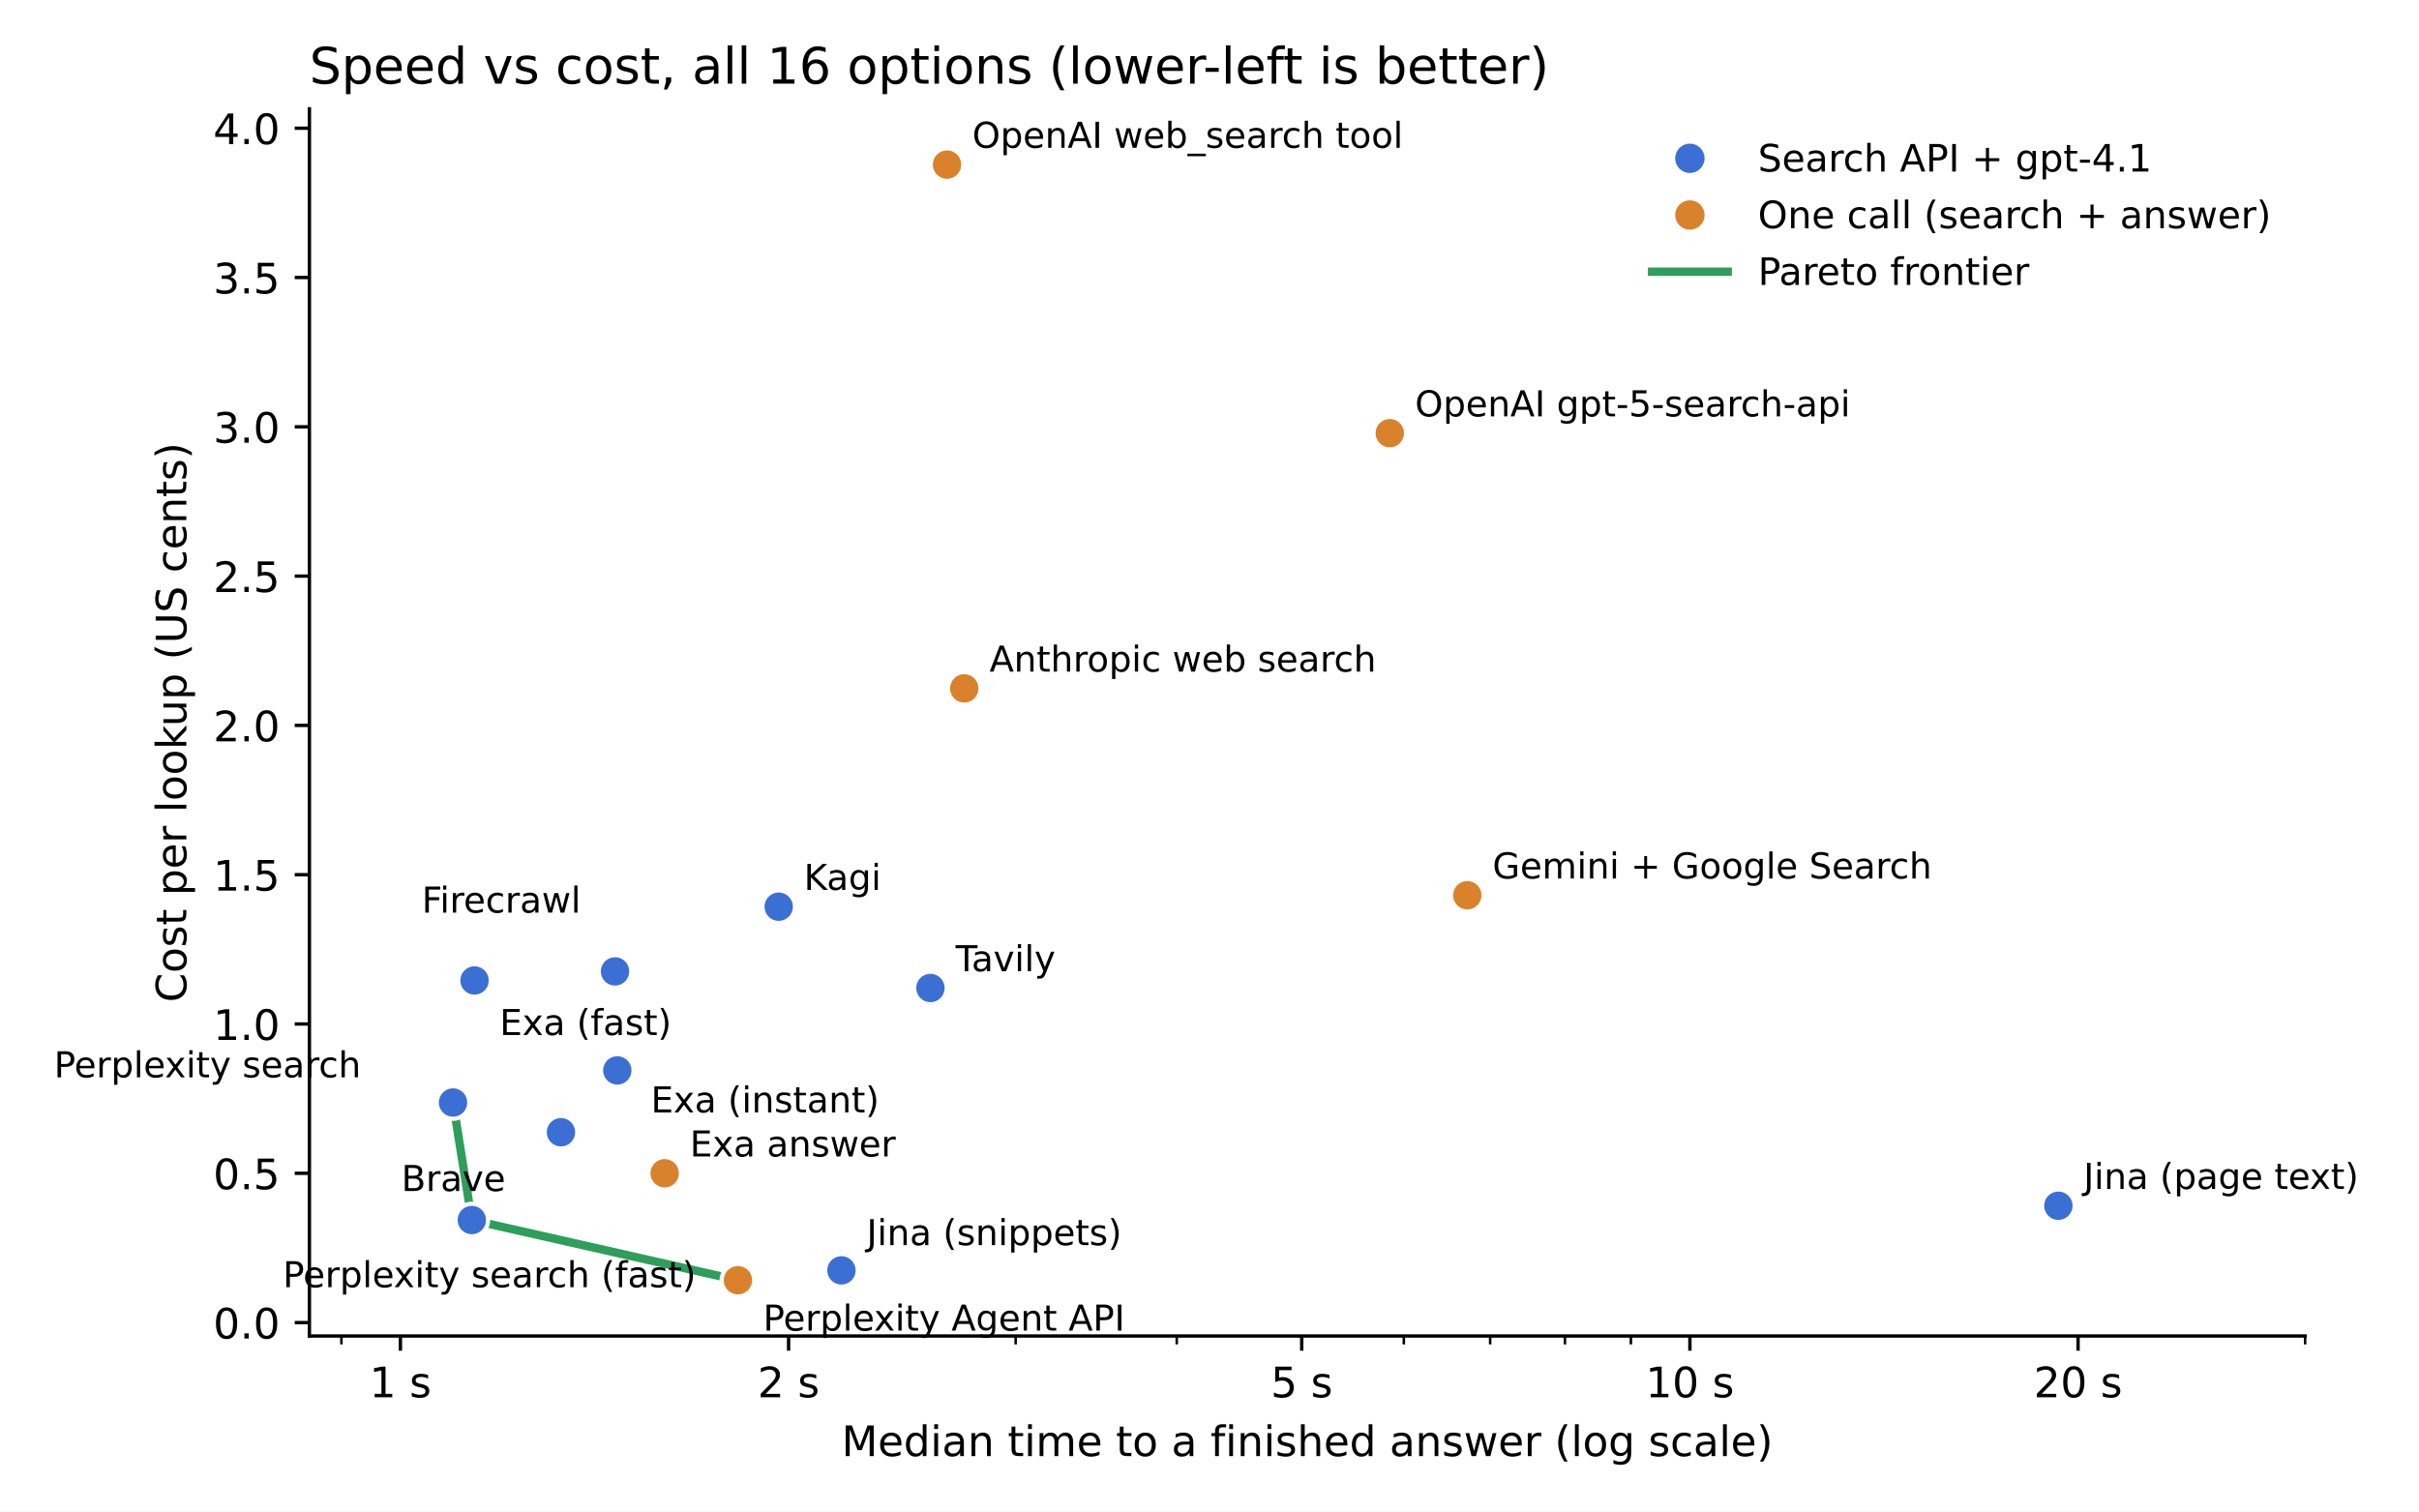
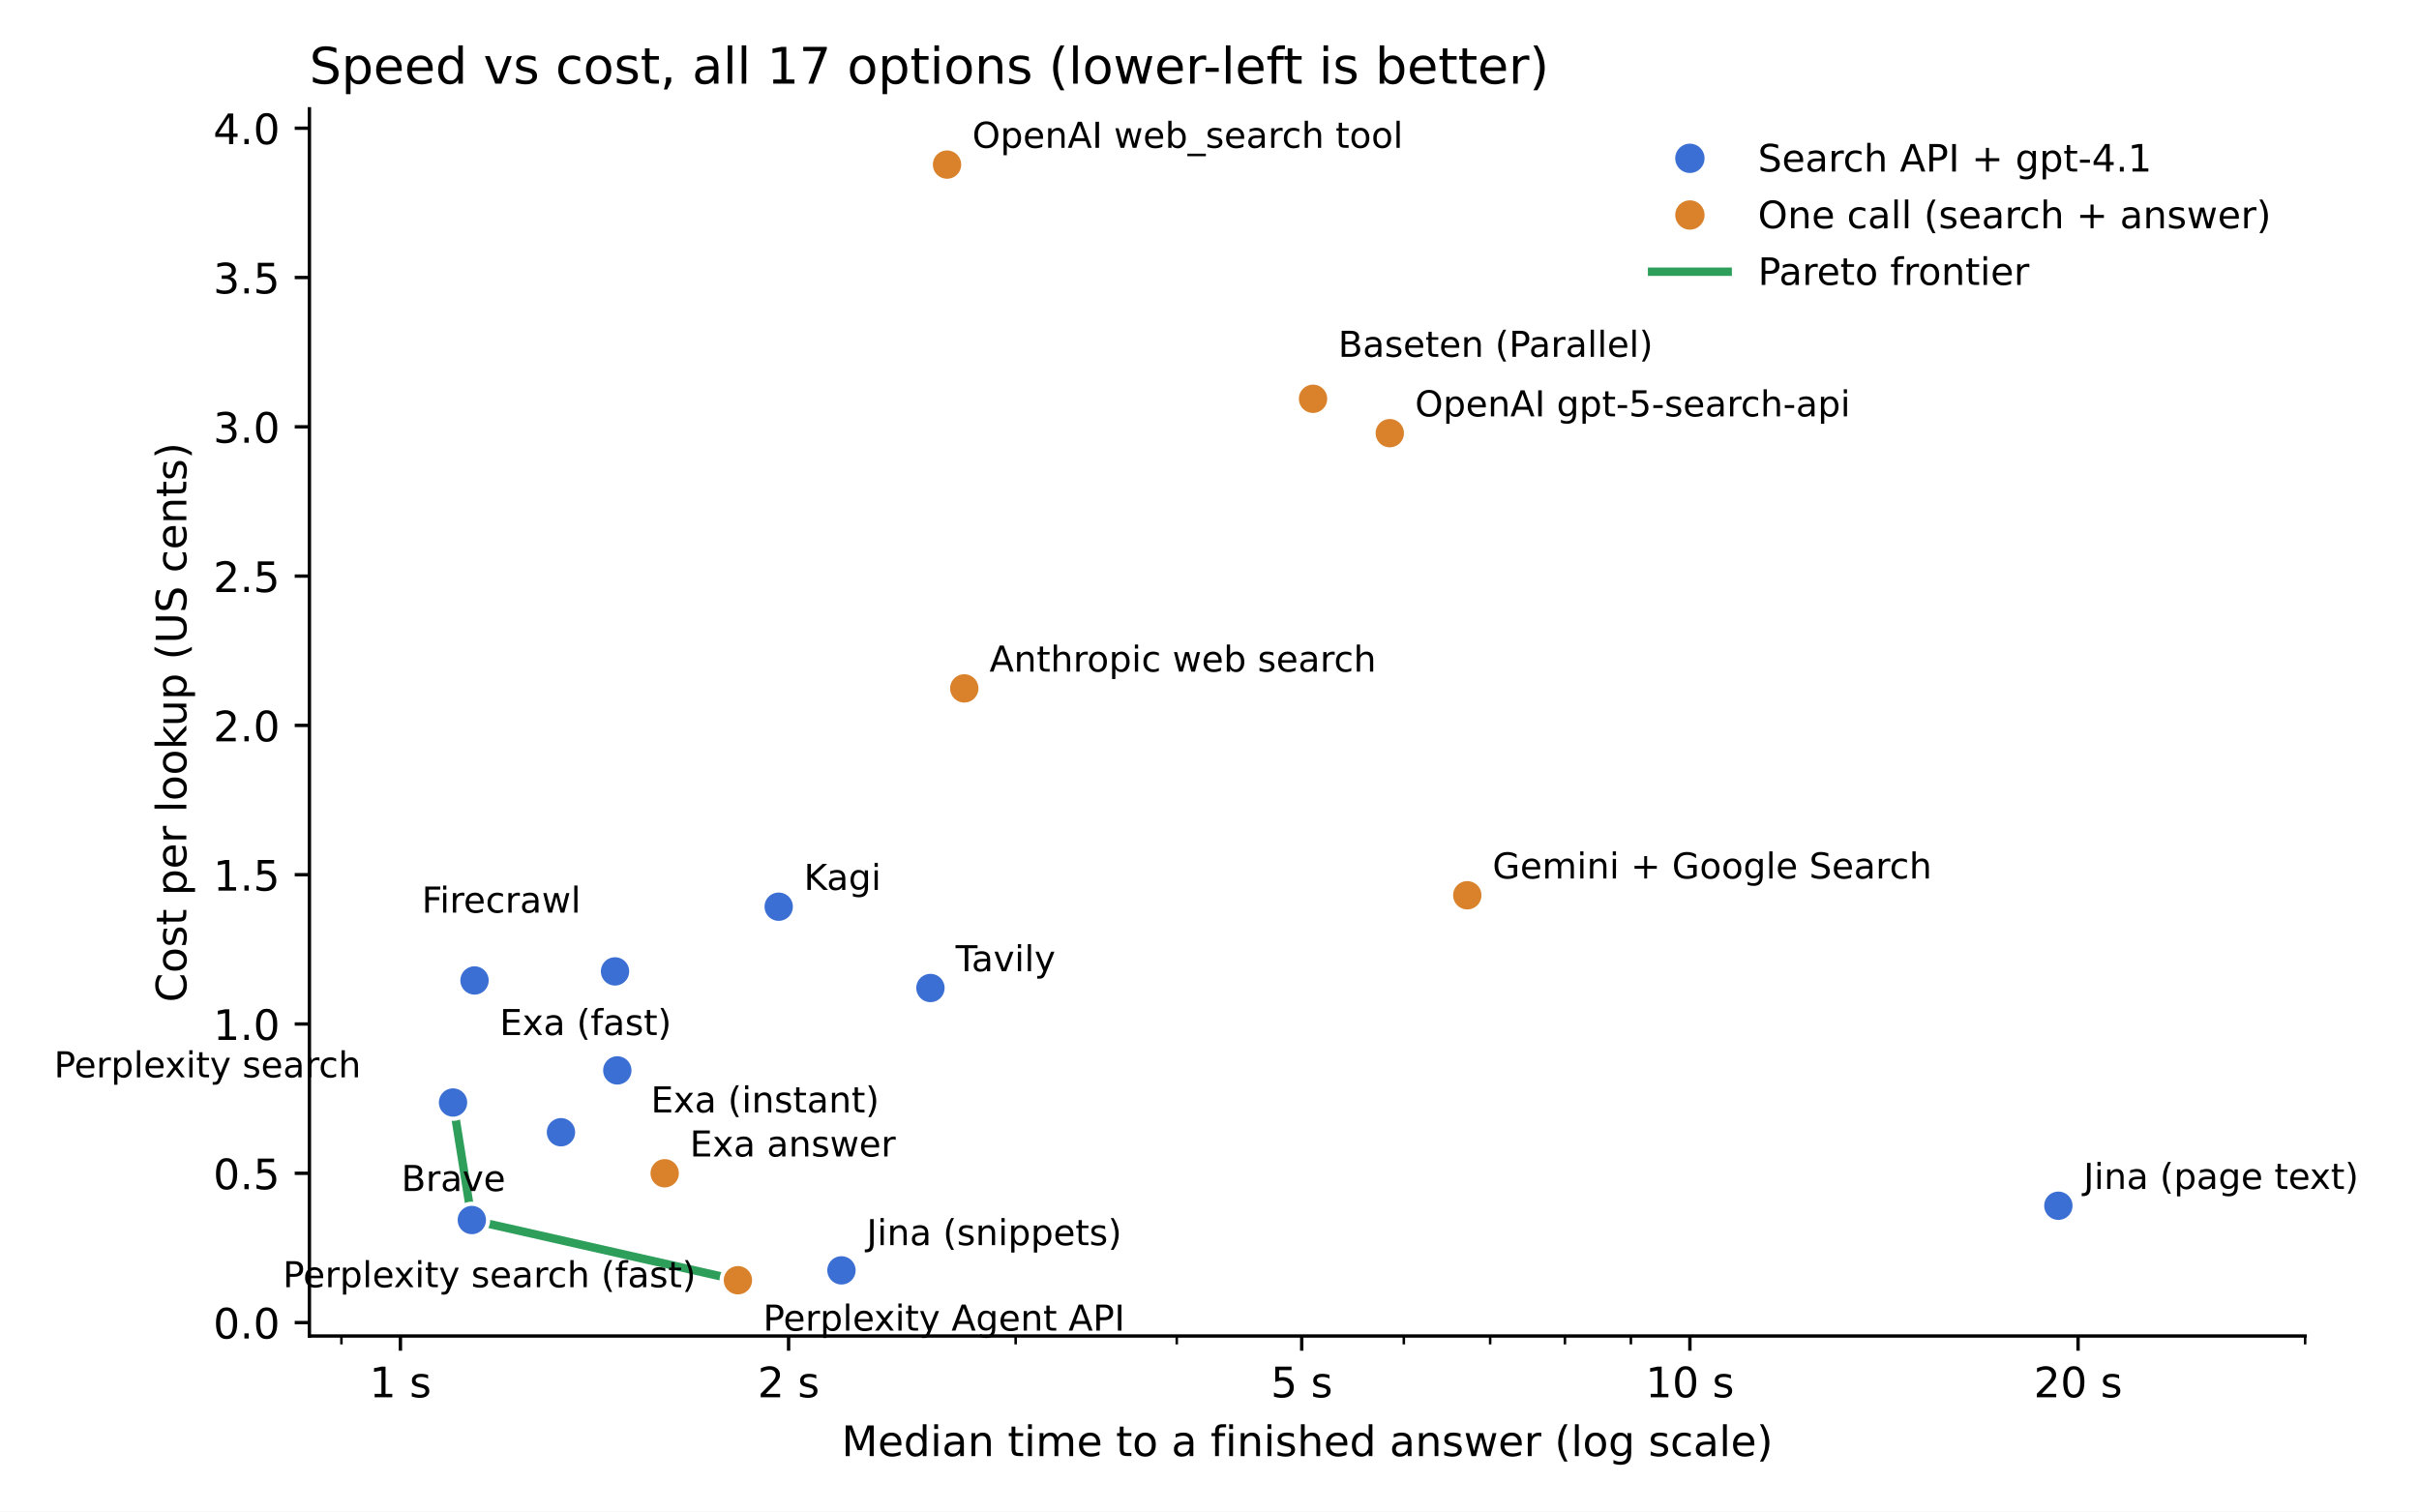
<svg xmlns="http://www.w3.org/2000/svg" xmlns:xlink="http://www.w3.org/1999/xlink" width="576pt" height="360pt" viewBox="0 0 576 360" version="1.1">
  <defs>
    <style type="text/css">*{stroke-linejoin: round; stroke-linecap: butt}</style>
  </defs>
  <g id="figure_1">
    <g id="patch_1">
      <path d="M 0 360  L 576 360  L 576 0  L 0 0  z " style="fill: #ffffff" />
    </g>
    <g id="axes_1">
      <g id="patch_2">
        <path d="M 73.675 318.199  L 548.885 318.199  L 548.885 25.918  L 73.675 25.918  z " style="fill: #ffffff" />
      </g>
      <g id="line2d_1">
-         <path d="M 107.873 262.586  L 112.35 290.577  L 175.711 304.914  " clip-path="url(#p0b49b2cf23)" style="fill: none; stroke: #2e9e5b; stroke-width: 2; stroke-linecap: square" />
+         <path d="M 107.873 262.586  L 112.35 290.577  L 175.711 304.914  " clip-path="url(#p616c2c52fd)" style="fill: none; stroke: #2e9e5b; stroke-width: 2; stroke-linecap: square" />
      </g>
      <g id="matplotlib.axis_1">
        <g id="xtick_1">
          <g id="line2d_2">
            <defs>
-               <path id="mece55876d7" d="M 0 0  L 0 3.5  " style="stroke: #000000; stroke-width: 0.8" />
+               <path id="m6fc1b0c534" d="M 0 0  L 0 3.5  " style="stroke: #000000; stroke-width: 0.8" />
            </defs>
            <g>
-               <use xlink:href="#mece55876d7" x="95.346" y="318.199" style="stroke: #000000; stroke-width: 0.8" />
+               <use xlink:href="#m6fc1b0c534" x="95.346" y="318.199" style="stroke: #000000; stroke-width: 0.8" />
            </g>
          </g>
          <g id="text_1">
            <text style="font-size: 10px; font-family: 'DejaVu Sans', 'Bitstream Vera Sans', 'Computer Modern Sans Serif', 'Lucida Grande', 'Verdana', 'Geneva', 'Lucid', 'Arial', 'Helvetica', 'Avant Garde', sans-serif; text-anchor: middle" x="95.346" y="332.797" transform="rotate(-0 95.34602 332.7969)">1 s</text>
          </g>
        </g>
        <g id="xtick_2">
          <g id="line2d_3">
            <g>
-               <use xlink:href="#mece55876d7" x="187.775" y="318.199" style="stroke: #000000; stroke-width: 0.8" />
+               <use xlink:href="#m6fc1b0c534" x="187.775" y="318.199" style="stroke: #000000; stroke-width: 0.8" />
            </g>
          </g>
          <g id="text_2">
            <text style="font-size: 10px; font-family: 'DejaVu Sans', 'Bitstream Vera Sans', 'Computer Modern Sans Serif', 'Lucida Grande', 'Verdana', 'Geneva', 'Lucid', 'Arial', 'Helvetica', 'Avant Garde', sans-serif; text-anchor: middle" x="187.775" y="332.797" transform="rotate(-0 187.7751 332.7969)">2 s</text>
          </g>
        </g>
        <g id="xtick_3">
          <g id="line2d_4">
            <g>
-               <use xlink:href="#mece55876d7" x="309.96" y="318.199" style="stroke: #000000; stroke-width: 0.8" />
+               <use xlink:href="#m6fc1b0c534" x="309.96" y="318.199" style="stroke: #000000; stroke-width: 0.8" />
            </g>
          </g>
          <g id="text_3">
            <text style="font-size: 10px; font-family: 'DejaVu Sans', 'Bitstream Vera Sans', 'Computer Modern Sans Serif', 'Lucida Grande', 'Verdana', 'Geneva', 'Lucid', 'Arial', 'Helvetica', 'Avant Garde', sans-serif; text-anchor: middle" x="309.96" y="332.797" transform="rotate(-0 309.9597 332.7969)">5 s</text>
          </g>
        </g>
        <g id="xtick_4">
          <g id="line2d_5">
            <g>
-               <use xlink:href="#mece55876d7" x="402.389" y="318.199" style="stroke: #000000; stroke-width: 0.8" />
+               <use xlink:href="#m6fc1b0c534" x="402.389" y="318.199" style="stroke: #000000; stroke-width: 0.8" />
            </g>
          </g>
          <g id="text_4">
            <text style="font-size: 10px; font-family: 'DejaVu Sans', 'Bitstream Vera Sans', 'Computer Modern Sans Serif', 'Lucida Grande', 'Verdana', 'Geneva', 'Lucid', 'Arial', 'Helvetica', 'Avant Garde', sans-serif; text-anchor: middle" x="402.389" y="332.797" transform="rotate(-0 402.3888 332.7969)">10 s</text>
          </g>
        </g>
        <g id="xtick_5">
          <g id="line2d_6">
            <g>
-               <use xlink:href="#mece55876d7" x="494.818" y="318.199" style="stroke: #000000; stroke-width: 0.8" />
+               <use xlink:href="#m6fc1b0c534" x="494.818" y="318.199" style="stroke: #000000; stroke-width: 0.8" />
            </g>
          </g>
          <g id="text_5">
            <text style="font-size: 10px; font-family: 'DejaVu Sans', 'Bitstream Vera Sans', 'Computer Modern Sans Serif', 'Lucida Grande', 'Verdana', 'Geneva', 'Lucid', 'Arial', 'Helvetica', 'Avant Garde', sans-serif; text-anchor: middle" x="494.818" y="332.797" transform="rotate(-0 494.8179 332.7969)">20 s</text>
          </g>
        </g>
        <g id="xtick_6">
          <g id="line2d_7">
            <defs>
-               <path id="mb7967d49e4" d="M 0 0  L 0 2  " style="stroke: #000000; stroke-width: 0.6" />
+               <path id="m19606b12bf" d="M 0 0  L 0 2  " style="stroke: #000000; stroke-width: 0.6" />
            </defs>
            <g>
-               <use xlink:href="#mb7967d49e4" x="81.297" y="318.199" style="stroke: #000000; stroke-width: 0.6" />
+               <use xlink:href="#m19606b12bf" x="81.297" y="318.199" style="stroke: #000000; stroke-width: 0.6" />
            </g>
          </g>
        </g>
        <g id="xtick_7">
          <g id="line2d_8">
            <g>
-               <use xlink:href="#mb7967d49e4" x="241.843" y="318.199" style="stroke: #000000; stroke-width: 0.6" />
+               <use xlink:href="#m19606b12bf" x="241.843" y="318.199" style="stroke: #000000; stroke-width: 0.6" />
            </g>
          </g>
        </g>
        <g id="xtick_8">
          <g id="line2d_9">
            <g>
-               <use xlink:href="#mb7967d49e4" x="280.204" y="318.199" style="stroke: #000000; stroke-width: 0.6" />
+               <use xlink:href="#m19606b12bf" x="280.204" y="318.199" style="stroke: #000000; stroke-width: 0.6" />
            </g>
          </g>
        </g>
        <g id="xtick_9">
          <g id="line2d_10">
            <g>
-               <use xlink:href="#mb7967d49e4" x="334.272" y="318.199" style="stroke: #000000; stroke-width: 0.6" />
+               <use xlink:href="#m19606b12bf" x="334.272" y="318.199" style="stroke: #000000; stroke-width: 0.6" />
            </g>
          </g>
        </g>
        <g id="xtick_10">
          <g id="line2d_11">
            <g>
-               <use xlink:href="#mb7967d49e4" x="354.827" y="318.199" style="stroke: #000000; stroke-width: 0.6" />
+               <use xlink:href="#m19606b12bf" x="354.827" y="318.199" style="stroke: #000000; stroke-width: 0.6" />
            </g>
          </g>
        </g>
        <g id="xtick_11">
          <g id="line2d_12">
            <g>
-               <use xlink:href="#mb7967d49e4" x="372.633" y="318.199" style="stroke: #000000; stroke-width: 0.6" />
+               <use xlink:href="#m19606b12bf" x="372.633" y="318.199" style="stroke: #000000; stroke-width: 0.6" />
            </g>
          </g>
        </g>
        <g id="xtick_12">
          <g id="line2d_13">
            <g>
-               <use xlink:href="#mb7967d49e4" x="388.339" y="318.199" style="stroke: #000000; stroke-width: 0.6" />
+               <use xlink:href="#m19606b12bf" x="388.339" y="318.199" style="stroke: #000000; stroke-width: 0.6" />
            </g>
          </g>
        </g>
        <g id="xtick_13">
          <g id="line2d_14">
            <g>
-               <use xlink:href="#mb7967d49e4" x="548.885" y="318.199" style="stroke: #000000; stroke-width: 0.6" />
+               <use xlink:href="#m19606b12bf" x="548.885" y="318.199" style="stroke: #000000; stroke-width: 0.6" />
            </g>
          </g>
        </g>
        <g id="text_6">
          <text style="font-size: 10px; font-family: 'DejaVu Sans', 'Bitstream Vera Sans', 'Computer Modern Sans Serif', 'Lucida Grande', 'Verdana', 'Geneva', 'Lucid', 'Arial', 'Helvetica', 'Avant Garde', sans-serif; text-anchor: middle" x="311.28" y="346.798" transform="rotate(-0 311.28 346.7977)">Median time to a finished answer (log scale)</text>
        </g>
      </g>
      <g id="matplotlib.axis_2">
        <g id="ytick_1">
          <g id="line2d_15">
            <defs>
-               <path id="m3756fdc6ab" d="M 0 0  L -3.5 0  " style="stroke: #000000; stroke-width: 0.8" />
+               <path id="m9a3a2e1092" d="M 0 0  L -3.5 0  " style="stroke: #000000; stroke-width: 0.8" />
            </defs>
            <g>
-               <use xlink:href="#m3756fdc6ab" x="73.675" y="314.998" style="stroke: #000000; stroke-width: 0.8" />
+               <use xlink:href="#m9a3a2e1092" x="73.675" y="314.998" style="stroke: #000000; stroke-width: 0.8" />
            </g>
          </g>
          <g id="text_7">
            <text style="font-size: 10px; font-family: 'DejaVu Sans', 'Bitstream Vera Sans', 'Computer Modern Sans Serif', 'Lucida Grande', 'Verdana', 'Geneva', 'Lucid', 'Arial', 'Helvetica', 'Avant Garde', sans-serif; text-anchor: end" x="66.675" y="318.797" transform="rotate(-0 66.67461 318.7966)">0.0</text>
          </g>
        </g>
        <g id="ytick_2">
          <g id="line2d_16">
            <g>
-               <use xlink:href="#m3756fdc6ab" x="73.675" y="279.44" style="stroke: #000000; stroke-width: 0.8" />
+               <use xlink:href="#m9a3a2e1092" x="73.675" y="279.44" style="stroke: #000000; stroke-width: 0.8" />
            </g>
          </g>
          <g id="text_8">
            <text style="font-size: 10px; font-family: 'DejaVu Sans', 'Bitstream Vera Sans', 'Computer Modern Sans Serif', 'Lucida Grande', 'Verdana', 'Geneva', 'Lucid', 'Arial', 'Helvetica', 'Avant Garde', sans-serif; text-anchor: end" x="66.675" y="283.239" transform="rotate(-0 66.67461 283.2392)">0.5</text>
          </g>
        </g>
        <g id="ytick_3">
          <g id="line2d_17">
            <g>
-               <use xlink:href="#m3756fdc6ab" x="73.675" y="243.883" style="stroke: #000000; stroke-width: 0.8" />
+               <use xlink:href="#m9a3a2e1092" x="73.675" y="243.883" style="stroke: #000000; stroke-width: 0.8" />
            </g>
          </g>
          <g id="text_9">
            <text style="font-size: 10px; font-family: 'DejaVu Sans', 'Bitstream Vera Sans', 'Computer Modern Sans Serif', 'Lucida Grande', 'Verdana', 'Geneva', 'Lucid', 'Arial', 'Helvetica', 'Avant Garde', sans-serif; text-anchor: end" x="66.675" y="247.682" transform="rotate(-0 66.67461 247.6818)">1.0</text>
          </g>
        </g>
        <g id="ytick_4">
          <g id="line2d_18">
            <g>
-               <use xlink:href="#m3756fdc6ab" x="73.675" y="208.325" style="stroke: #000000; stroke-width: 0.8" />
+               <use xlink:href="#m9a3a2e1092" x="73.675" y="208.325" style="stroke: #000000; stroke-width: 0.8" />
            </g>
          </g>
          <g id="text_10">
            <text style="font-size: 10px; font-family: 'DejaVu Sans', 'Bitstream Vera Sans', 'Computer Modern Sans Serif', 'Lucida Grande', 'Verdana', 'Geneva', 'Lucid', 'Arial', 'Helvetica', 'Avant Garde', sans-serif; text-anchor: end" x="66.675" y="212.124" transform="rotate(-0 66.67461 212.1243)">1.5</text>
          </g>
        </g>
        <g id="ytick_5">
          <g id="line2d_19">
            <g>
-               <use xlink:href="#m3756fdc6ab" x="73.675" y="172.768" style="stroke: #000000; stroke-width: 0.8" />
+               <use xlink:href="#m9a3a2e1092" x="73.675" y="172.768" style="stroke: #000000; stroke-width: 0.8" />
            </g>
          </g>
          <g id="text_11">
            <text style="font-size: 10px; font-family: 'DejaVu Sans', 'Bitstream Vera Sans', 'Computer Modern Sans Serif', 'Lucida Grande', 'Verdana', 'Geneva', 'Lucid', 'Arial', 'Helvetica', 'Avant Garde', sans-serif; text-anchor: end" x="66.675" y="176.567" transform="rotate(-0 66.67461 176.5669)">2.0</text>
          </g>
        </g>
        <g id="ytick_6">
          <g id="line2d_20">
            <g>
-               <use xlink:href="#m3756fdc6ab" x="73.675" y="137.211" style="stroke: #000000; stroke-width: 0.8" />
+               <use xlink:href="#m9a3a2e1092" x="73.675" y="137.211" style="stroke: #000000; stroke-width: 0.8" />
            </g>
          </g>
          <g id="text_12">
            <text style="font-size: 10px; font-family: 'DejaVu Sans', 'Bitstream Vera Sans', 'Computer Modern Sans Serif', 'Lucida Grande', 'Verdana', 'Geneva', 'Lucid', 'Arial', 'Helvetica', 'Avant Garde', sans-serif; text-anchor: end" x="66.675" y="141.009" transform="rotate(-0 66.67461 141.0094)">2.5</text>
          </g>
        </g>
        <g id="ytick_7">
          <g id="line2d_21">
            <g>
-               <use xlink:href="#m3756fdc6ab" x="73.675" y="101.653" style="stroke: #000000; stroke-width: 0.8" />
+               <use xlink:href="#m9a3a2e1092" x="73.675" y="101.653" style="stroke: #000000; stroke-width: 0.8" />
            </g>
          </g>
          <g id="text_13">
            <text style="font-size: 10px; font-family: 'DejaVu Sans', 'Bitstream Vera Sans', 'Computer Modern Sans Serif', 'Lucida Grande', 'Verdana', 'Geneva', 'Lucid', 'Arial', 'Helvetica', 'Avant Garde', sans-serif; text-anchor: end" x="66.675" y="105.452" transform="rotate(-0 66.67461 105.452)">3.0</text>
          </g>
        </g>
        <g id="ytick_8">
          <g id="line2d_22">
            <g>
-               <use xlink:href="#m3756fdc6ab" x="73.675" y="66.096" style="stroke: #000000; stroke-width: 0.8" />
+               <use xlink:href="#m9a3a2e1092" x="73.675" y="66.096" style="stroke: #000000; stroke-width: 0.8" />
            </g>
          </g>
          <g id="text_14">
            <text style="font-size: 10px; font-family: 'DejaVu Sans', 'Bitstream Vera Sans', 'Computer Modern Sans Serif', 'Lucida Grande', 'Verdana', 'Geneva', 'Lucid', 'Arial', 'Helvetica', 'Avant Garde', sans-serif; text-anchor: end" x="66.675" y="69.895" transform="rotate(-0 66.67461 69.89455)">3.5</text>
          </g>
        </g>
        <g id="ytick_9">
          <g id="line2d_23">
            <g>
-               <use xlink:href="#m3756fdc6ab" x="73.675" y="30.538" style="stroke: #000000; stroke-width: 0.8" />
+               <use xlink:href="#m9a3a2e1092" x="73.675" y="30.538" style="stroke: #000000; stroke-width: 0.8" />
            </g>
          </g>
          <g id="text_15">
            <text style="font-size: 10px; font-family: 'DejaVu Sans', 'Bitstream Vera Sans', 'Computer Modern Sans Serif', 'Lucida Grande', 'Verdana', 'Geneva', 'Lucid', 'Arial', 'Helvetica', 'Avant Garde', sans-serif; text-anchor: end" x="66.675" y="34.337" transform="rotate(-0 66.67461 34.33711)">4.0</text>
          </g>
        </g>
        <g id="text_16">
          <text style="font-size: 10px; font-family: 'DejaVu Sans', 'Bitstream Vera Sans', 'Computer Modern Sans Serif', 'Lucida Grande', 'Verdana', 'Geneva', 'Lucid', 'Arial', 'Helvetica', 'Avant Garde', sans-serif; text-anchor: middle" x="44.369" y="172.059" transform="rotate(-90 44.36914 172.0587)">Cost per lookup (US cents)</text>
        </g>
      </g>
      <g id="patch_3">
        <path d="M 73.675 318.199  L 73.675 25.918  " style="fill: none; stroke: #000000; stroke-width: 0.8; stroke-linejoin: miter; stroke-linecap: square" />
      </g>
      <g id="patch_4">
        <path d="M 73.675 318.199  L 548.885 318.199  " style="fill: none; stroke: #000000; stroke-width: 0.8; stroke-linejoin: miter; stroke-linecap: square" />
      </g>
      <g id="PathCollection_1">
        <defs>
-           <path id="me3b6155b78" d="M 0 3.873  C 1.027 3.873 2.012 3.465 2.739 2.739  C 3.465 2.012 3.873 1.027 3.873 0  C 3.873 -1.027 3.465 -2.012 2.739 -2.739  C 2.012 -3.465 1.027 -3.873 0 -3.873  C -1.027 -3.873 -2.012 -3.465 -2.739 -2.739  C -3.465 -2.012 -3.873 -1.027 -3.873 0  C -3.873 1.027 -3.465 2.012 -2.739 2.739  C -2.012 3.465 -1.027 3.873 0 3.873  z " style="stroke: #ffffff" />
+           <path id="m4e13d18f30" d="M 0 3.873  C 1.027 3.873 2.012 3.465 2.739 2.739  C 3.465 2.012 3.873 1.027 3.873 0  C 3.873 -1.027 3.465 -2.012 2.739 -2.739  C 2.012 -3.465 1.027 -3.873 0 -3.873  C -1.027 -3.873 -2.012 -3.465 -2.739 -2.739  C -3.465 -2.012 -3.873 -1.027 -3.873 0  C -3.873 1.027 -3.465 2.012 -2.739 2.739  C -2.012 3.465 -1.027 3.873 0 3.873  z " style="stroke: #ffffff" />
        </defs>
-         <g clip-path="url(#p0b49b2cf23)">
-           <use xlink:href="#me3b6155b78" x="133.574" y="269.666" style="fill: #3b6fd4; stroke: #ffffff" />
+         <g clip-path="url(#p616c2c52fd)">
+           <use xlink:href="#m4e13d18f30" x="133.574" y="269.666" style="fill: #3b6fd4; stroke: #ffffff" />
        </g>
      </g>
      <g id="text_17">
        <text style="font-size: 8.5px; font-family: 'DejaVu Sans', 'Bitstream Vera Sans', 'Computer Modern Sans Serif', 'Lucida Grande', 'Verdana', 'Geneva', 'Lucid', 'Arial', 'Helvetica', 'Avant Garde', sans-serif; text-anchor: start" x="95.574" y="283.666" transform="rotate(-0 95.57415 283.6656)">Brave</text>
      </g>
      <g id="PathCollection_2">
-         <g clip-path="url(#p0b49b2cf23)">
-           <use xlink:href="#me3b6155b78" x="112.994" y="233.518" style="fill: #3b6fd4; stroke: #ffffff" />
+         <g clip-path="url(#p616c2c52fd)">
+           <use xlink:href="#m4e13d18f30" x="112.994" y="233.518" style="fill: #3b6fd4; stroke: #ffffff" />
        </g>
      </g>
      <g id="text_18">
        <text style="font-size: 8.5px; font-family: 'DejaVu Sans', 'Bitstream Vera Sans', 'Computer Modern Sans Serif', 'Lucida Grande', 'Verdana', 'Geneva', 'Lucid', 'Arial', 'Helvetica', 'Avant Garde', sans-serif; text-anchor: start" x="118.994" y="246.518" transform="rotate(-0 118.9936 246.5179)">Exa (fast)</text>
      </g>
      <g id="PathCollection_3">
-         <g clip-path="url(#p0b49b2cf23)">
-           <use xlink:href="#me3b6155b78" x="146.991" y="254.938" style="fill: #3b6fd4; stroke: #ffffff" />
+         <g clip-path="url(#p616c2c52fd)">
+           <use xlink:href="#m4e13d18f30" x="146.991" y="254.938" style="fill: #3b6fd4; stroke: #ffffff" />
        </g>
      </g>
      <g id="text_19">
        <text style="font-size: 8.5px; font-family: 'DejaVu Sans', 'Bitstream Vera Sans', 'Computer Modern Sans Serif', 'Lucida Grande', 'Verdana', 'Geneva', 'Lucid', 'Arial', 'Helvetica', 'Avant Garde', sans-serif; text-anchor: start" x="154.991" y="264.938" transform="rotate(-0 154.9915 264.9377)">Exa (instant)</text>
      </g>
      <g id="PathCollection_4">
-         <g clip-path="url(#p0b49b2cf23)">
-           <use xlink:href="#me3b6155b78" x="490.129" y="287.174" style="fill: #3b6fd4; stroke: #ffffff" />
+         <g clip-path="url(#p616c2c52fd)">
+           <use xlink:href="#m4e13d18f30" x="490.129" y="287.174" style="fill: #3b6fd4; stroke: #ffffff" />
        </g>
      </g>
      <g id="text_20">
        <text style="font-size: 8.5px; font-family: 'DejaVu Sans', 'Bitstream Vera Sans', 'Computer Modern Sans Serif', 'Lucida Grande', 'Verdana', 'Geneva', 'Lucid', 'Arial', 'Helvetica', 'Avant Garde', sans-serif; text-anchor: start" x="496.129" y="283.174" transform="rotate(-0 496.1293 283.1741)">Jina (page text)</text>
      </g>
      <g id="PathCollection_5">
-         <g clip-path="url(#p0b49b2cf23)">
-           <use xlink:href="#me3b6155b78" x="200.363" y="302.563" style="fill: #3b6fd4; stroke: #ffffff" />
+         <g clip-path="url(#p616c2c52fd)">
+           <use xlink:href="#m4e13d18f30" x="200.363" y="302.563" style="fill: #3b6fd4; stroke: #ffffff" />
        </g>
      </g>
      <g id="text_21">
        <text style="font-size: 8.5px; font-family: 'DejaVu Sans', 'Bitstream Vera Sans', 'Computer Modern Sans Serif', 'Lucida Grande', 'Verdana', 'Geneva', 'Lucid', 'Arial', 'Helvetica', 'Avant Garde', sans-serif; text-anchor: start" x="206.363" y="296.563" transform="rotate(-0 206.3632 296.5634)">Jina (snippets)</text>
      </g>
      <g id="PathCollection_6">
-         <g clip-path="url(#p0b49b2cf23)">
-           <use xlink:href="#me3b6155b78" x="146.447" y="231.36" style="fill: #3b6fd4; stroke: #ffffff" />
+         <g clip-path="url(#p616c2c52fd)">
+           <use xlink:href="#m4e13d18f30" x="146.447" y="231.36" style="fill: #3b6fd4; stroke: #ffffff" />
        </g>
      </g>
      <g id="text_22">
        <text style="font-size: 8.5px; font-family: 'DejaVu Sans', 'Bitstream Vera Sans', 'Computer Modern Sans Serif', 'Lucida Grande', 'Verdana', 'Geneva', 'Lucid', 'Arial', 'Helvetica', 'Avant Garde', sans-serif; text-anchor: start" x="100.447" y="217.36" transform="rotate(-0 100.4472 217.3596)">Firecrawl</text>
      </g>
      <g id="PathCollection_7">
        <defs>
-           <path id="m986ae36404" d="M 0 3.873  C 1.027 3.873 2.012 3.465 2.739 2.739  C 3.465 2.012 3.873 1.027 3.873 0  C 3.873 -1.027 3.465 -2.012 2.739 -2.739  C 2.012 -3.465 1.027 -3.873 0 -3.873  C -1.027 -3.873 -2.012 -3.465 -2.739 -2.739  C -3.465 -2.012 -3.873 -1.027 -3.873 0  C -3.873 1.027 -3.465 2.012 -2.739 2.739  C -2.012 3.465 -1.027 3.873 0 3.873  z " style="stroke: #ffffff" />
+           <path id="mc5c51a208e" d="M 0 3.873  C 1.027 3.873 2.012 3.465 2.739 2.739  C 3.465 2.012 3.873 1.027 3.873 0  C 3.873 -1.027 3.465 -2.012 2.739 -2.739  C 2.012 -3.465 1.027 -3.873 0 -3.873  C -1.027 -3.873 -2.012 -3.465 -2.739 -2.739  C -3.465 -2.012 -3.873 -1.027 -3.873 0  C -3.873 1.027 -3.465 2.012 -2.739 2.739  C -2.012 3.465 -1.027 3.873 0 3.873  z " style="stroke: #ffffff" />
        </defs>
-         <g clip-path="url(#p0b49b2cf23)">
-           <use xlink:href="#m986ae36404" x="158.269" y="279.44" style="fill: #d9822b; stroke: #ffffff" />
+         <g clip-path="url(#p616c2c52fd)">
+           <use xlink:href="#mc5c51a208e" x="158.269" y="279.44" style="fill: #d9822b; stroke: #ffffff" />
        </g>
      </g>
      <g id="text_23">
        <text style="font-size: 8.5px; font-family: 'DejaVu Sans', 'Bitstream Vera Sans', 'Computer Modern Sans Serif', 'Lucida Grande', 'Verdana', 'Geneva', 'Lucid', 'Arial', 'Helvetica', 'Avant Garde', sans-serif; text-anchor: start" x="164.269" y="275.44" transform="rotate(-0 164.2694 275.4404)">Exa answer</text>
      </g>
      <g id="PathCollection_8">
-         <g clip-path="url(#p0b49b2cf23)">
-           <use xlink:href="#m986ae36404" x="330.93" y="103.168" style="fill: #d9822b; stroke: #ffffff" />
+         <g clip-path="url(#p616c2c52fd)">
+           <use xlink:href="#mc5c51a208e" x="330.93" y="103.168" style="fill: #d9822b; stroke: #ffffff" />
        </g>
      </g>
      <g id="text_24">
        <text style="font-size: 8.5px; font-family: 'DejaVu Sans', 'Bitstream Vera Sans', 'Computer Modern Sans Serif', 'Lucida Grande', 'Verdana', 'Geneva', 'Lucid', 'Arial', 'Helvetica', 'Avant Garde', sans-serif; text-anchor: start" x="336.93" y="99.168" transform="rotate(-0 336.9299 99.16791)">OpenAI gpt-5-search-api</text>
      </g>
      <g id="PathCollection_9">
-         <g clip-path="url(#p0b49b2cf23)">
-           <use xlink:href="#m986ae36404" x="225.502" y="39.204" style="fill: #d9822b; stroke: #ffffff" />
+         <g clip-path="url(#p616c2c52fd)">
+           <use xlink:href="#mc5c51a208e" x="225.502" y="39.204" style="fill: #d9822b; stroke: #ffffff" />
        </g>
      </g>
      <g id="text_25">
        <text style="font-size: 8.5px; font-family: 'DejaVu Sans', 'Bitstream Vera Sans', 'Computer Modern Sans Serif', 'Lucida Grande', 'Verdana', 'Geneva', 'Lucid', 'Arial', 'Helvetica', 'Avant Garde', sans-serif; text-anchor: start" x="231.502" y="35.204" transform="rotate(-0 231.5018 35.20363)">OpenAI web_search tool</text>
      </g>
      <g id="PathCollection_10">
-         <g clip-path="url(#p0b49b2cf23)">
-           <use xlink:href="#m986ae36404" x="229.608" y="163.957" style="fill: #d9822b; stroke: #ffffff" />
+         <g clip-path="url(#p616c2c52fd)">
+           <use xlink:href="#mc5c51a208e" x="229.608" y="163.957" style="fill: #d9822b; stroke: #ffffff" />
        </g>
      </g>
      <g id="text_26">
        <text style="font-size: 8.5px; font-family: 'DejaVu Sans', 'Bitstream Vera Sans', 'Computer Modern Sans Serif', 'Lucida Grande', 'Verdana', 'Geneva', 'Lucid', 'Arial', 'Helvetica', 'Avant Garde', sans-serif; text-anchor: start" x="235.608" y="159.957" transform="rotate(-0 235.6081 159.9569)">Anthropic web search</text>
      </g>
      <g id="PathCollection_11">
-         <g clip-path="url(#p0b49b2cf23)">
-           <use xlink:href="#m986ae36404" x="349.384" y="213.225" style="fill: #d9822b; stroke: #ffffff" />
+         <g clip-path="url(#p616c2c52fd)">
+           <use xlink:href="#mc5c51a208e" x="349.384" y="213.225" style="fill: #d9822b; stroke: #ffffff" />
        </g>
      </g>
      <g id="text_27">
        <text style="font-size: 8.5px; font-family: 'DejaVu Sans', 'Bitstream Vera Sans', 'Computer Modern Sans Serif', 'Lucida Grande', 'Verdana', 'Geneva', 'Lucid', 'Arial', 'Helvetica', 'Avant Garde', sans-serif; text-anchor: start" x="355.384" y="209.225" transform="rotate(-0 355.3838 209.2253)">Gemini + Google Search</text>
      </g>
      <g id="PathCollection_12">
-         <g clip-path="url(#p0b49b2cf23)">
-           <use xlink:href="#me3b6155b78" x="221.55" y="235.314" style="fill: #3b6fd4; stroke: #ffffff" />
+         <g clip-path="url(#p616c2c52fd)">
+           <use xlink:href="#m4e13d18f30" x="221.55" y="235.314" style="fill: #3b6fd4; stroke: #ffffff" />
        </g>
      </g>
      <g id="text_28">
        <text style="font-size: 8.5px; font-family: 'DejaVu Sans', 'Bitstream Vera Sans', 'Computer Modern Sans Serif', 'Lucida Grande', 'Verdana', 'Geneva', 'Lucid', 'Arial', 'Helvetica', 'Avant Garde', sans-serif; text-anchor: start" x="227.55" y="231.314" transform="rotate(-0 227.5499 231.3136)">Tavily</text>
      </g>
      <g id="PathCollection_13">
-         <g clip-path="url(#p0b49b2cf23)">
-           <use xlink:href="#me3b6155b78" x="107.873" y="262.586" style="fill: #3b6fd4; stroke: #ffffff" />
+         <g clip-path="url(#p616c2c52fd)">
+           <use xlink:href="#m4e13d18f30" x="107.873" y="262.586" style="fill: #3b6fd4; stroke: #ffffff" />
        </g>
      </g>
      <g id="text_29">
        <text style="font-size: 8.5px; font-family: 'DejaVu Sans', 'Bitstream Vera Sans', 'Computer Modern Sans Serif', 'Lucida Grande', 'Verdana', 'Geneva', 'Lucid', 'Arial', 'Helvetica', 'Avant Garde', sans-serif; text-anchor: start" x="12.873" y="256.586" transform="rotate(-0 12.87339 256.5861)">Perplexity search</text>
      </g>
      <g id="PathCollection_14">
-         <g clip-path="url(#p0b49b2cf23)">
-           <use xlink:href="#me3b6155b78" x="112.35" y="290.577" style="fill: #3b6fd4; stroke: #ffffff" />
+         <g clip-path="url(#p616c2c52fd)">
+           <use xlink:href="#m4e13d18f30" x="112.35" y="290.577" style="fill: #3b6fd4; stroke: #ffffff" />
        </g>
      </g>
      <g id="text_30">
        <text style="font-size: 8.5px; font-family: 'DejaVu Sans', 'Bitstream Vera Sans', 'Computer Modern Sans Serif', 'Lucida Grande', 'Verdana', 'Geneva', 'Lucid', 'Arial', 'Helvetica', 'Avant Garde', sans-serif; text-anchor: start" x="67.35" y="306.577" transform="rotate(-0 67.34954 306.577)">Perplexity search (fast)</text>
      </g>
      <g id="PathCollection_15">
-         <g clip-path="url(#p0b49b2cf23)">
-           <use xlink:href="#me3b6155b78" x="185.421" y="215.949" style="fill: #3b6fd4; stroke: #ffffff" />
+         <g clip-path="url(#p616c2c52fd)">
+           <use xlink:href="#m4e13d18f30" x="185.421" y="215.949" style="fill: #3b6fd4; stroke: #ffffff" />
        </g>
      </g>
      <g id="text_31">
        <text style="font-size: 8.5px; font-family: 'DejaVu Sans', 'Bitstream Vera Sans', 'Computer Modern Sans Serif', 'Lucida Grande', 'Verdana', 'Geneva', 'Lucid', 'Arial', 'Helvetica', 'Avant Garde', sans-serif; text-anchor: start" x="191.421" y="211.949" transform="rotate(-0 191.4209 211.949)">Kagi</text>
      </g>
      <g id="PathCollection_16">
-         <g clip-path="url(#p0b49b2cf23)">
-           <use xlink:href="#m986ae36404" x="175.711" y="304.914" style="fill: #d9822b; stroke: #ffffff" />
+         <g clip-path="url(#p616c2c52fd)">
+           <use xlink:href="#mc5c51a208e" x="175.711" y="304.914" style="fill: #d9822b; stroke: #ffffff" />
        </g>
      </g>
      <g id="text_32">
        <text style="font-size: 8.5px; font-family: 'DejaVu Sans', 'Bitstream Vera Sans', 'Computer Modern Sans Serif', 'Lucida Grande', 'Verdana', 'Geneva', 'Lucid', 'Arial', 'Helvetica', 'Avant Garde', sans-serif; text-anchor: start" x="181.711" y="316.914" transform="rotate(-0 181.711 316.9137)">Perplexity Agent API</text>
      </g>
+       <g id="PathCollection_17">
+         <g clip-path="url(#p616c2c52fd)">
+           <use xlink:href="#mc5c51a208e" x="312.653" y="94.979" style="fill: #d9822b; stroke: #ffffff" />
+         </g>
+       </g>
      <g id="text_33">
-         <text style="font-size: 12px; font-family: 'DejaVu Sans', 'Bitstream Vera Sans', 'Computer Modern Sans Serif', 'Lucida Grande', 'Verdana', 'Geneva', 'Lucid', 'Arial', 'Helvetica', 'Avant Garde', sans-serif; text-anchor: start" x="73.675" y="19.918" transform="rotate(-0 73.67461 19.91812)">Speed vs cost, all 16 options (lower-left is better)</text>
+         <text style="font-size: 8.5px; font-family: 'DejaVu Sans', 'Bitstream Vera Sans', 'Computer Modern Sans Serif', 'Lucida Grande', 'Verdana', 'Geneva', 'Lucid', 'Arial', 'Helvetica', 'Avant Garde', sans-serif; text-anchor: start" x="318.653" y="84.979" transform="rotate(-0 318.6526 84.97903)">Baseten (Parallel)</text>
+       </g>
+       <g id="text_34">
+         <text style="font-size: 12px; font-family: 'DejaVu Sans', 'Bitstream Vera Sans', 'Computer Modern Sans Serif', 'Lucida Grande', 'Verdana', 'Geneva', 'Lucid', 'Arial', 'Helvetica', 'Avant Garde', sans-serif; text-anchor: start" x="73.675" y="19.918" transform="rotate(-0 73.67461 19.91812)">Speed vs cost, all 17 options (lower-left is better)</text>
      </g>
      <g id="legend_1">
        <g id="line2d_24">
          <defs>
-             <path id="mf54ad8fc8b" d="M 0 3  C 0.796 3 1.559 2.684 2.121 2.121  C 2.684 1.559 3 0.796 3 0  C 3 -0.796 2.684 -1.559 2.121 -2.121  C 1.559 -2.684 0.796 -3 0 -3  C -0.796 -3 -1.559 -2.684 -2.121 -2.121  C -2.684 -1.559 -3 -0.796 -3 0  C -3 0.796 -2.684 1.559 -2.121 2.121  C -1.559 2.684 -0.796 3 0 3  z " style="stroke: #3b6fd4" />
+             <path id="m957940ddca" d="M 0 3  C 0.796 3 1.559 2.684 2.121 2.121  C 2.684 1.559 3 0.796 3 0  C 3 -0.796 2.684 -1.559 2.121 -2.121  C 1.559 -2.684 0.796 -3 0 -3  C -0.796 -3 -1.559 -2.684 -2.121 -2.121  C -2.684 -1.559 -3 -0.796 -3 0  C -3 0.796 -2.684 1.559 -2.121 2.121  C -1.559 2.684 -0.796 3 0 3  z " style="stroke: #3b6fd4" />
          </defs>
          <g>
-             <use xlink:href="#mf54ad8fc8b" x="402.388" y="37.707" style="fill: #3b6fd4; stroke: #3b6fd4" />
-           </g>
-         </g>
-         <g id="text_34">
+             <use xlink:href="#m957940ddca" x="402.388" y="37.707" style="fill: #3b6fd4; stroke: #3b6fd4" />
+           </g>
+         </g>
+         <g id="text_35">
          <text style="font-size: 9px; font-family: 'DejaVu Sans', 'Bitstream Vera Sans', 'Computer Modern Sans Serif', 'Lucida Grande', 'Verdana', 'Geneva', 'Lucid', 'Arial', 'Helvetica', 'Avant Garde', sans-serif; text-anchor: start" x="418.588" y="40.857" transform="rotate(-0 418.588 40.85672)">Search API + gpt-4.1</text>
        </g>
        <g id="line2d_25">
          <defs>
-             <path id="maa3b8ea22d" d="M 0 3  C 0.796 3 1.559 2.684 2.121 2.121  C 2.684 1.559 3 0.796 3 0  C 3 -0.796 2.684 -1.559 2.121 -2.121  C 1.559 -2.684 0.796 -3 0 -3  C -0.796 -3 -1.559 -2.684 -2.121 -2.121  C -2.684 -1.559 -3 -0.796 -3 0  C -3 0.796 -2.684 1.559 -2.121 2.121  C -1.559 2.684 -0.796 3 0 3  z " style="stroke: #d9822b" />
+             <path id="m1f30bc774b" d="M 0 3  C 0.796 3 1.559 2.684 2.121 2.121  C 2.684 1.559 3 0.796 3 0  C 3 -0.796 2.684 -1.559 2.121 -2.121  C 1.559 -2.684 0.796 -3 0 -3  C -0.796 -3 -1.559 -2.684 -2.121 -2.121  C -2.684 -1.559 -3 -0.796 -3 0  C -3 0.796 -2.684 1.559 -2.121 2.121  C -1.559 2.684 -0.796 3 0 3  z " style="stroke: #d9822b" />
          </defs>
          <g>
-             <use xlink:href="#maa3b8ea22d" x="402.388" y="51.207" style="fill: #d9822b; stroke: #d9822b" />
-           </g>
-         </g>
-         <g id="text_35">
+             <use xlink:href="#m1f30bc774b" x="402.388" y="51.207" style="fill: #d9822b; stroke: #d9822b" />
+           </g>
+         </g>
+         <g id="text_36">
          <text style="font-size: 9px; font-family: 'DejaVu Sans', 'Bitstream Vera Sans', 'Computer Modern Sans Serif', 'Lucida Grande', 'Verdana', 'Geneva', 'Lucid', 'Arial', 'Helvetica', 'Avant Garde', sans-serif; text-anchor: start" x="418.588" y="54.357" transform="rotate(-0 418.588 54.35742)">One call (search + answer)</text>
        </g>
        <g id="line2d_26">
          <path d="M 393.388 64.708  L 402.388 64.708  L 411.388 64.708  " style="fill: none; stroke: #2e9e5b; stroke-width: 2; stroke-linecap: square" />
        </g>
-         <g id="text_36">
+         <g id="text_37">
          <text style="font-size: 9px; font-family: 'DejaVu Sans', 'Bitstream Vera Sans', 'Computer Modern Sans Serif', 'Lucida Grande', 'Verdana', 'Geneva', 'Lucid', 'Arial', 'Helvetica', 'Avant Garde', sans-serif; text-anchor: start" x="418.588" y="67.858" transform="rotate(-0 418.588 67.85813)">Pareto frontier</text>
        </g>
      </g>
    </g>
  </g>
  <defs>
-     <clipPath id="p0b49b2cf23">
+     <clipPath id="p616c2c52fd">
      <rect x="73.675" y="25.918" width="475.211" height="292.281" />
    </clipPath>
  </defs>
</svg>
